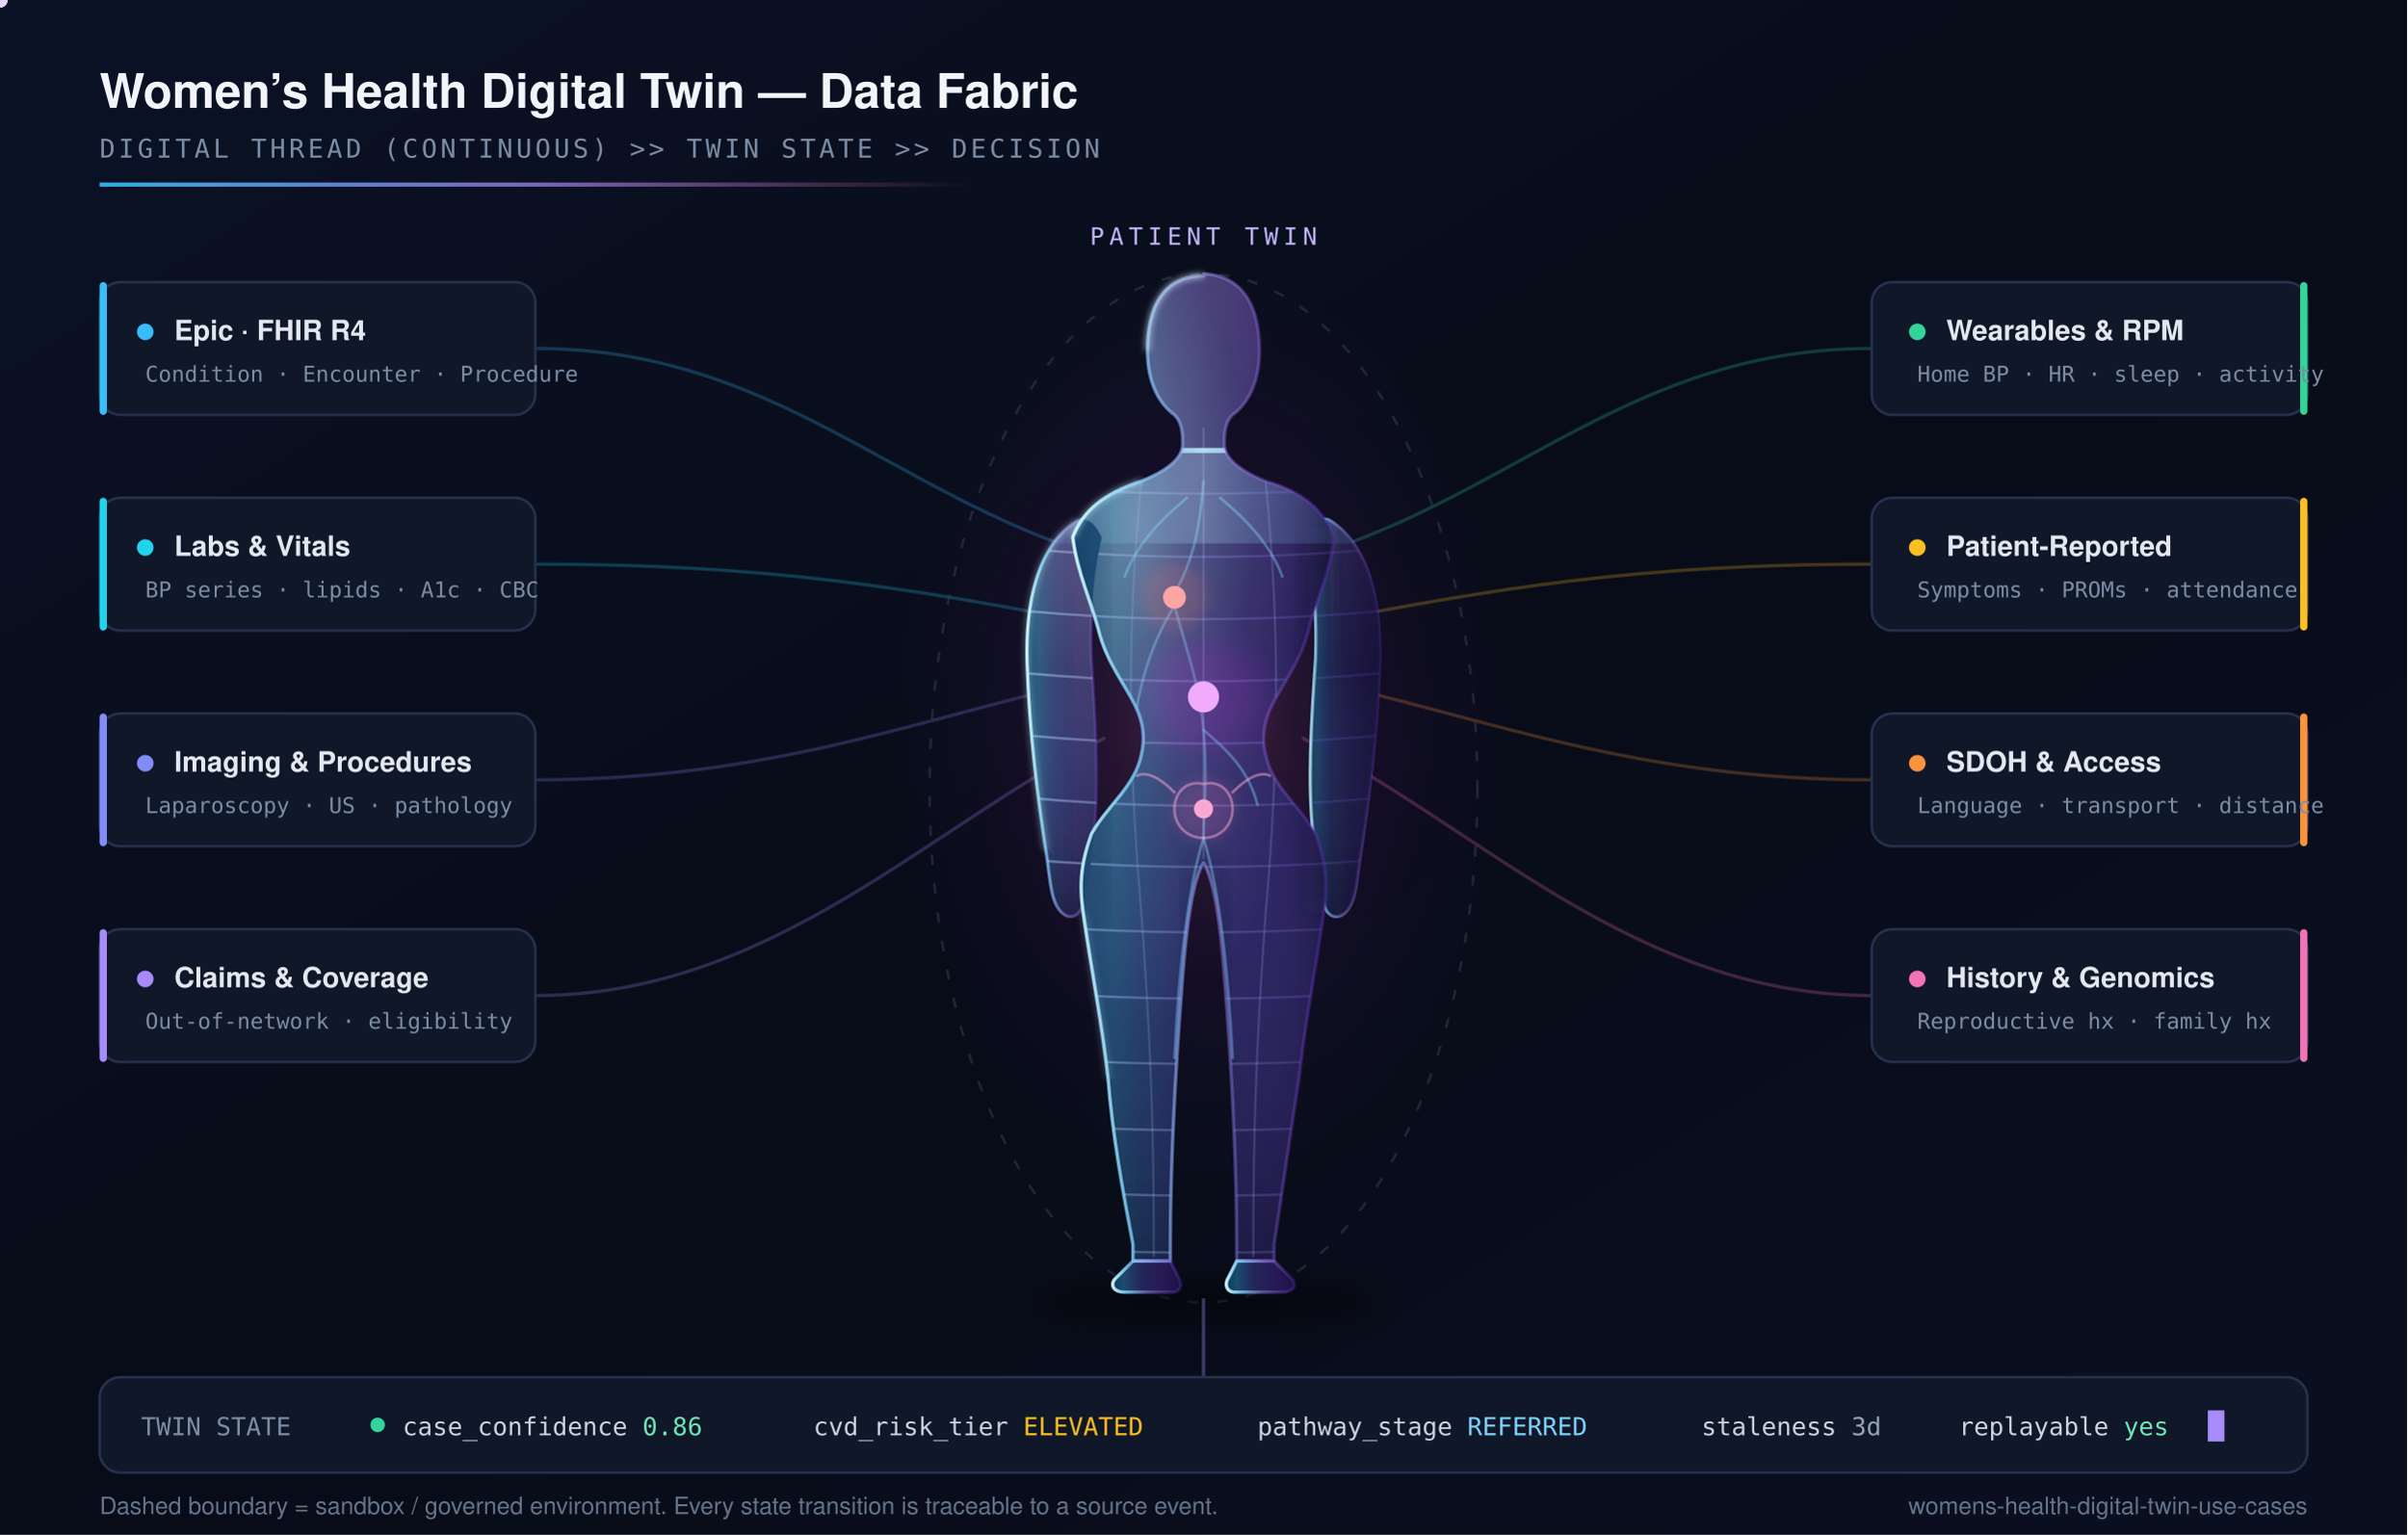
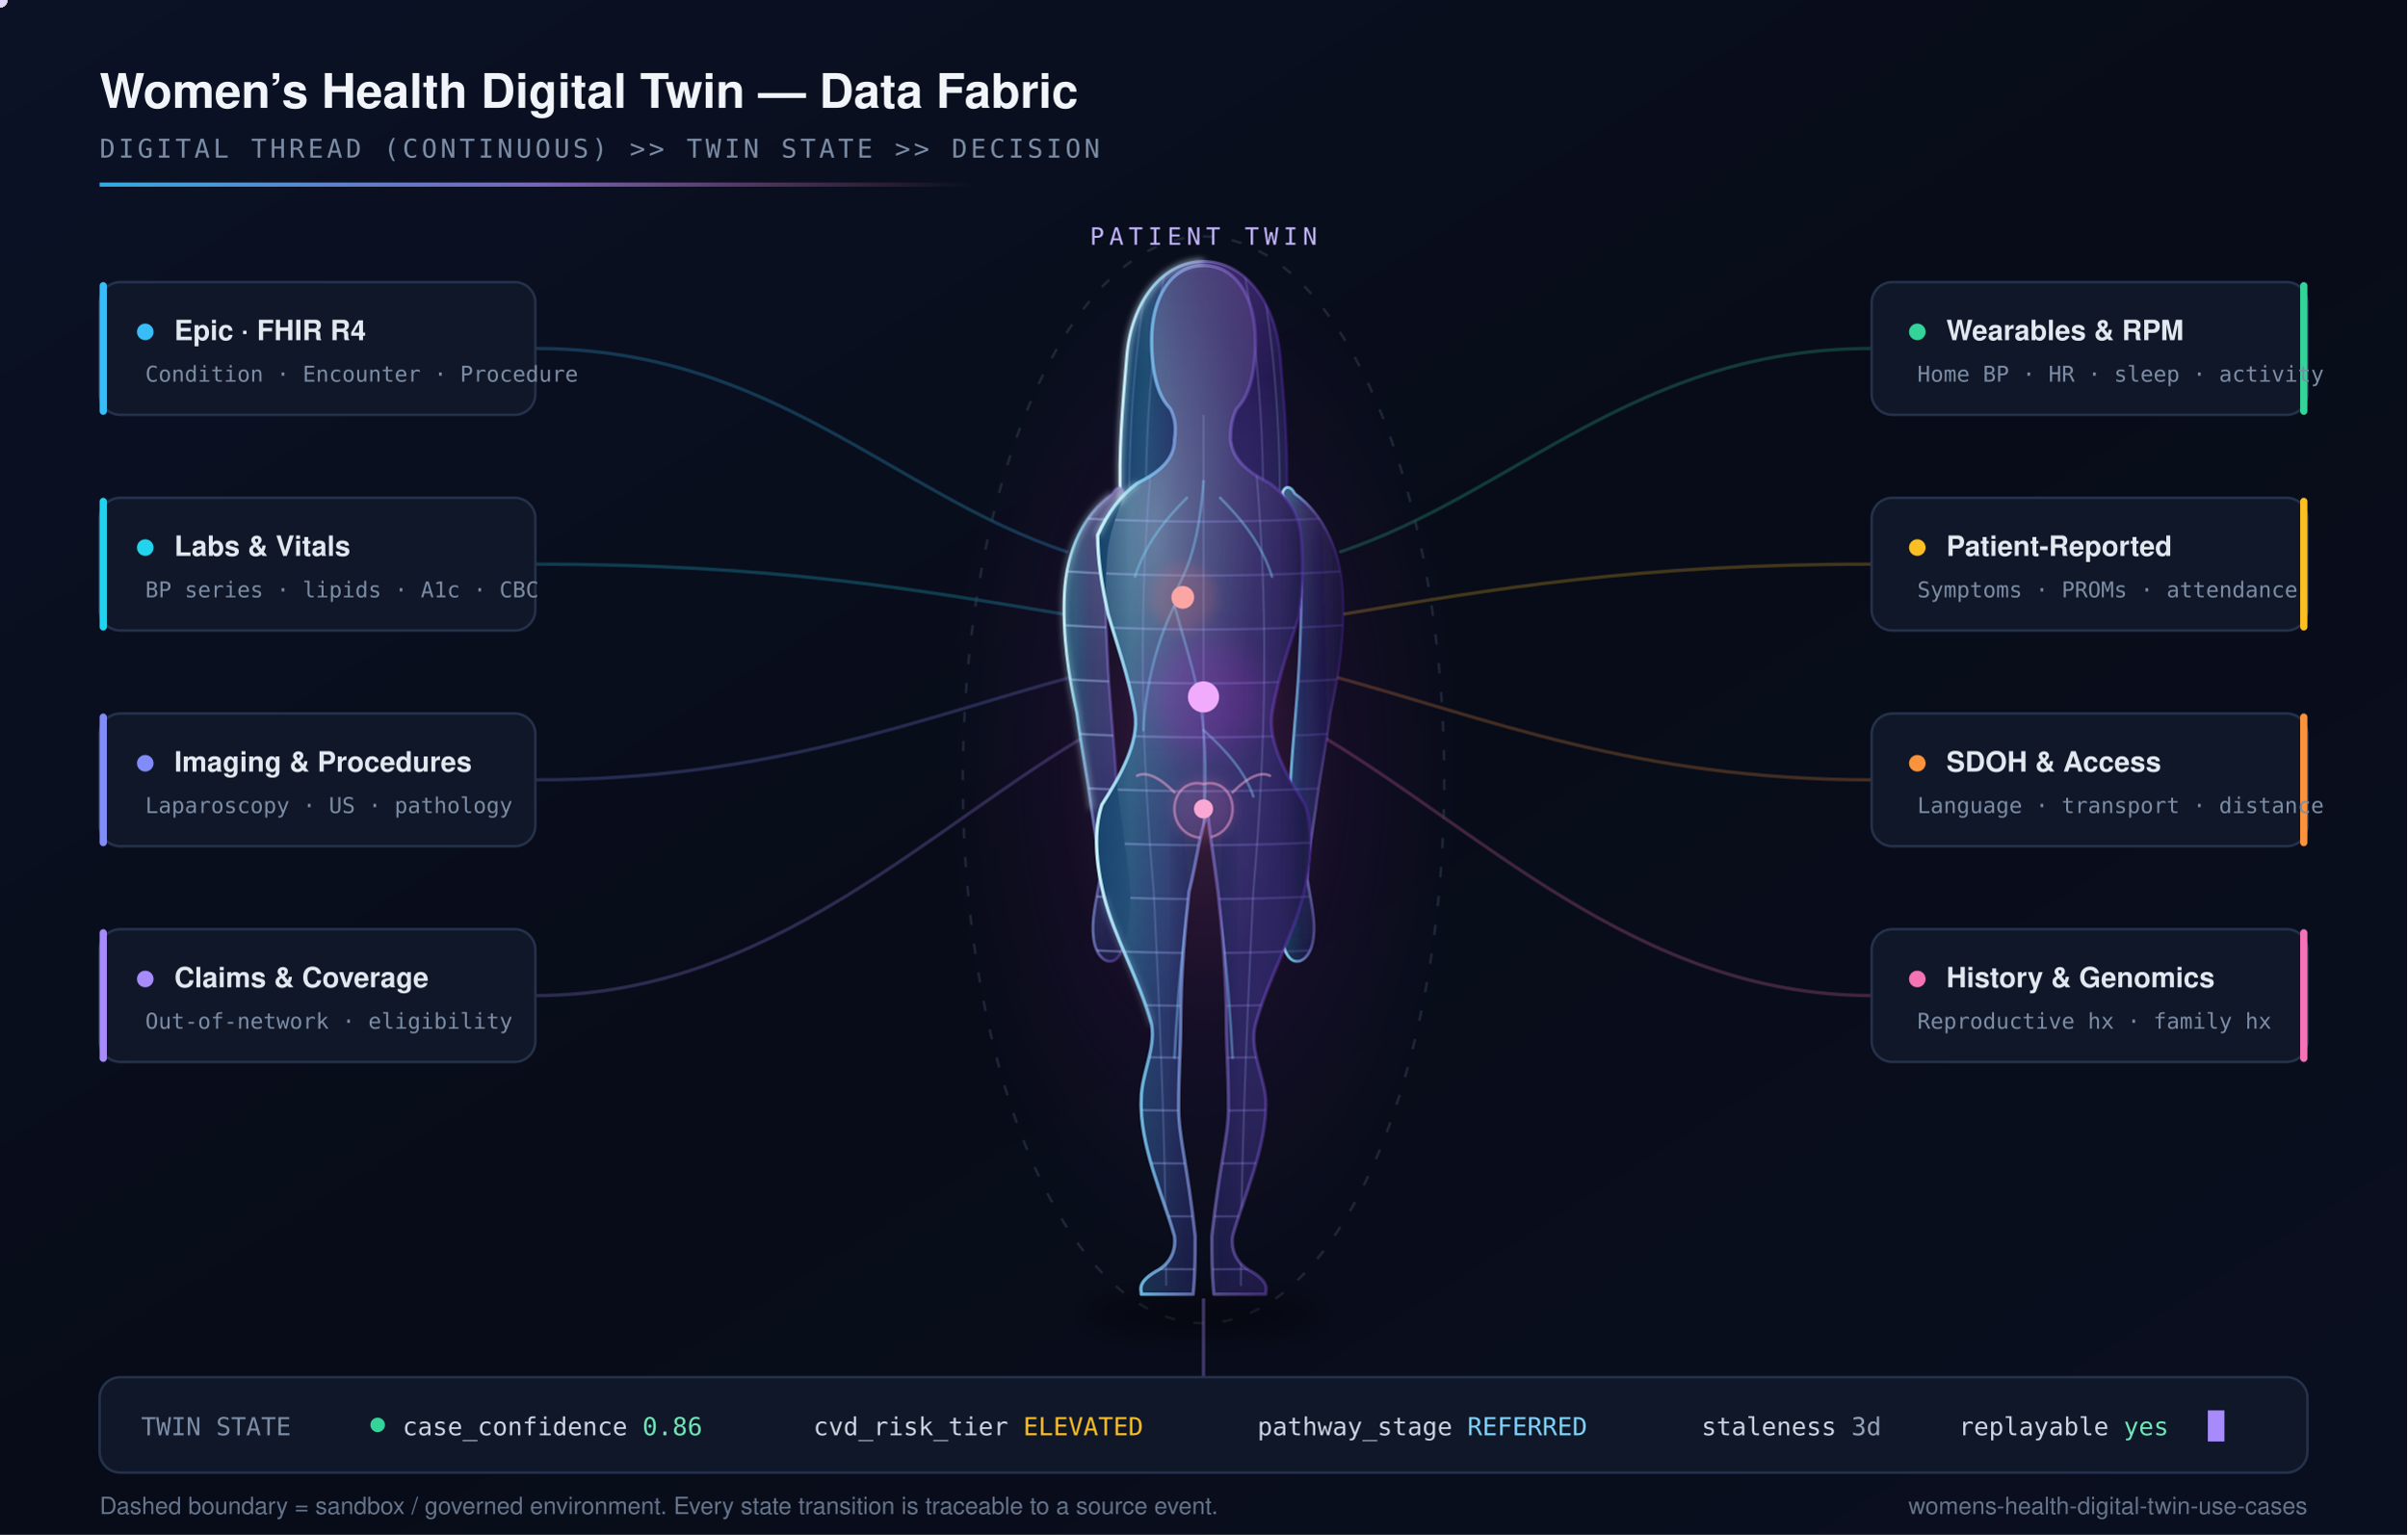
<svg xmlns="http://www.w3.org/2000/svg" xmlns:xlink="http://www.w3.org/1999/xlink" viewBox="0 0 1160 740" width="1160" height="740" role="img" aria-label="Animated diagram: eight healthcare data sources streaming into a dimensional human figure that represents a women's health digital twin, which outputs twin state and a decision.">
  <defs>
-     <path id="torsoPath" d="M580,132       C600,133 607,149 607,169 C607,185 601,195 594,200       C591,203 590,207 590,214 C590,222 600,228 610,232 C628,237 638,246 643,259       C641,276 634,290 630,306 C626,320 618,330 613,340       C609,348 608,356 610,364 C613,379 626,388 634,402       C639,416 640,426 638,440 C634,468 629,493 626,520       C622,546 618,574 614,600 L614,608 L596,608 L596,600       C596,566 594,520 590,470 C588,444 585,424 580,416       C575,424 572,444 570,470 C566,520 564,566 564,600       L564,608 L546,608 L546,600 C541,574 536,546 534,520       C531,493 526,468 522,440 C520,426 521,416 526,402       C534,388 547,379 550,364 C552,356 551,348 547,340       C542,330 534,320 530,306 C526,290 519,276 517,259       C522,246 532,238 550,232 C560,228 570,222 570,214       C570,207 569,203 566,200 C559,195 553,185 553,169 C553,149 560,133 580,133 Z" />
-     <path id="armR" d="M641,251 C660,263 666,291 665,320 C664,352 660,384 656,410       C654,422 654,432 650,438 C646,444 640,443 638,436 C635,424 634,414 633,404       C630,378 632,348 634,318 C635,292 632,272 629,259 C633,251 637,249 641,251 Z" />
-     <path id="armL" d="M519,251 C500,263 494,291 495,320 C496,352 500,384 504,410       C506,422 506,432 510,438 C514,444 520,443 522,436 C525,424 526,414 527,404       C530,378 528,348 526,318 C525,292 528,272 531,259 C527,251 523,249 519,251 Z" />
-     <path id="footR" d="M596,608 L614,608 L623,617 C625,620 623,623 618,623 L595,623 C591,623 590,619 592,616 Z" />
-     <path id="footL" d="M564,608 L546,608 L537,617 C535,620 537,623 542,623 L565,623 C569,623 570,619 568,616 Z" />
+     <path id="hairPath" d="M580,126       C600,126 615,146 617,172 C619,196 621,218 620,242       C620,258 617,272 613,284 C610,290 604,288 603,280       C602,264 599,250 596,238 C594,228 593,222 593,214       L567,214 C567,222 566,228 564,238       C561,250 558,264 557,280 C556,288 550,290 547,284       C543,272 540,258 540,242 C539,218 541,196 543,172       C545,146 560,126 580,126 Z" />
+     <path id="torsoPath" d="M580,128       C596,128 605,144 605,164 C605,180 602,191 596,197       C594,201 593,205 593,212 C594,222 602,228 612,233       C620,239 626,247 627,259 C628,271 628,283 626,297       C622,310 616,326 613,344 C611,358 620,374 629,388       C633,400 632,416 628,432 C623,452 611,472 605,494       C602,506 609,518 610,530 C611,552 599,578 594,596       C593,604 597,610 603,613 C608,616 611,619 610,623       L610,624 L585,624 C584,614 584,606 584,596       C588,560 592,548 592,534 C592,516 591,506 591,494       C591,470 589,448 587,430 C585,414 583,402 582,392       C578,402 577,414 573,430 C571,448 569,470 569,494       C569,506 568,516 568,534 C568,548 572,560 576,596       C576,606 576,614 575,624 L550,624 L550,623       C549,619 552,616 557,613 C563,610 567,604 566,596       C561,578 549,552 550,530 C550,518 557,506 555,494       C549,472 537,452 532,432 C528,416 527,400 531,388       C540,374 549,358 547,344 C544,326 538,310 534,296       C531,282 529,270 529,258 C534,247 540,239 548,233       C558,228 566,222 566,212 C567,205 566,201 564,197       C558,191 555,180 555,164 C555,144 564,128 580,128 Z" />
+     <path id="armR" d="M624,238       C638,248 646,266 647,286 C648,306 645,326 641,344       C639,360 636,374 634,390 C632,404 630,414 630,424       C632,436 634,444 633,452 C632,461 627,465 623,463       C619,461 617,452 616,444 C615,436 615,430 616,422       C618,406 620,392 622,376 C623,358 625,340 626,322       C627,302 628,282 626,264 C624,252 620,244 618,238       C619,234 622,234 624,238 Z" />
+     <path id="armL" d="M536,238       C522,248 514,266 513,286 C512,306 515,326 519,344       C521,360 524,374 526,390 C528,404 530,414 530,424       C528,436 526,444 527,452 C528,461 533,465 537,463       C541,461 543,452 544,444 C545,436 545,430 544,422       C542,406 540,392 538,376 C537,358 535,340 534,322       C533,302 532,282 534,264 C536,252 540,244 542,238       C541,234 538,234 536,238 Z" />
    <clipPath id="bodyClip">
      <use xlink:href="#torsoPath" href="#torsoPath" />
      <use xlink:href="#armR" href="#armR" />
      <use xlink:href="#armL" href="#armL" />
+     </clipPath>
+     <clipPath id="hairClip">
+       <use xlink:href="#hairPath" href="#hairPath" />
    </clipPath>
    <linearGradient id="formShade" x1="0%" y1="0%" x2="100%" y2="0%">
      <stop offset="0%" stop-color="#0EA5E9" stop-opacity="0.30" />
      <stop offset="16%" stop-color="#38BDF8" stop-opacity="0.34" />
      <stop offset="40%" stop-color="#6366F1" stop-opacity="0.26" />
      <stop offset="66%" stop-color="#7C3AED" stop-opacity="0.24" />
      <stop offset="88%" stop-color="#4C1D95" stop-opacity="0.34" />
      <stop offset="100%" stop-color="#1E1B4B" stop-opacity="0.46" />
    </linearGradient>
    <linearGradient id="depthShade" x1="0%" y1="0%" x2="0%" y2="100%">
      <stop offset="0%" stop-color="#F0ABFC" stop-opacity="0.14" />
      <stop offset="38%" stop-color="#818CF8" stop-opacity="0.05" />
      <stop offset="100%" stop-color="#0F172A" stop-opacity="0.40" />
    </linearGradient>
    <radialGradient id="keyLight" cx="34%" cy="26%" r="46%">
      <stop offset="0%" stop-color="#E0F2FE" stop-opacity="0.34" />
      <stop offset="60%" stop-color="#BAE6FD" stop-opacity="0.08" />
      <stop offset="100%" stop-color="#BAE6FD" stop-opacity="0" />
    </radialGradient>
    <linearGradient id="rimGrad" x1="0%" y1="0%" x2="100%" y2="0%">
      <stop offset="0%" stop-color="#CFFAFE" stop-opacity="0.95" />
      <stop offset="22%" stop-color="#7DD3FC" stop-opacity="0.80" />
      <stop offset="58%" stop-color="#A78BFA" stop-opacity="0.42" />
      <stop offset="100%" stop-color="#6D28D9" stop-opacity="0.30" />
    </linearGradient>
    <linearGradient id="contourGrad" x1="0%" y1="0%" x2="100%" y2="0%">
      <stop offset="0%" stop-color="#BAE6FD" stop-opacity="0.55" />
      <stop offset="45%" stop-color="#A5B4FC" stop-opacity="0.28" />
      <stop offset="100%" stop-color="#7C3AED" stop-opacity="0.10" />
    </linearGradient>
    <radialGradient id="coreGlow" cx="50%" cy="50%" r="50%">
      <stop offset="0%" stop-color="#F472B6" stop-opacity="0.50" />
      <stop offset="55%" stop-color="#C026D3" stop-opacity="0.14" />
      <stop offset="100%" stop-color="#7E22CE" stop-opacity="0" />
    </radialGradient>
    <linearGradient id="scanLine" x1="0" y1="0" x2="1" y2="0">
      <stop offset="0%" stop-color="#38BDF8" stop-opacity="0" />
      <stop offset="50%" stop-color="#BAE6FD" stop-opacity="0.9" />
      <stop offset="100%" stop-color="#38BDF8" stop-opacity="0" />
    </linearGradient>
    <linearGradient id="headerRule" x1="0" y1="0" x2="1" y2="0">
      <stop offset="0%" stop-color="#38BDF8" stop-opacity="0.9" />
      <stop offset="50%" stop-color="#A78BFA" stop-opacity="0.7" />
      <stop offset="100%" stop-color="#F472B6" stop-opacity="0" />
    </linearGradient>
    <linearGradient id="bgWash" x1="0%" y1="0%" x2="100%" y2="100%">
      <stop offset="0%" stop-color="#0B1226" />
      <stop offset="50%" stop-color="#080C18" />
      <stop offset="100%" stop-color="#0A0F20" />
    </linearGradient>
    <filter id="soften" x="-60%" y="-60%" width="220%" height="220%">
      <feGaussianBlur stdDeviation="8" />
    </filter>
    <filter id="softenSm" x="-90%" y="-90%" width="280%" height="280%">
      <feGaussianBlur stdDeviation="3.2" />
    </filter>
    <filter id="softenXs" x="-90%" y="-90%" width="280%" height="280%">
      <feGaussianBlur stdDeviation="1.4" />
    </filter>
    <filter id="innerShade" x="-40%" y="-40%" width="180%" height="180%">
      <feGaussianBlur stdDeviation="9" />
    </filter>
-     <path id="t1" d="M258,168 C 372,168 430,238 528,268" fill="none" />
-     <path id="t2" d="M258,272 C 372,272 440,284 524,300" fill="none" />
-     <path id="t3" d="M258,376 C 372,376 444,346 526,328" fill="none" />
-     <path id="t4" d="M258,480 C 372,480 448,398 532,356" fill="none" />
-     <path id="t5" d="M902,168 C 788,168 730,238 632,268" fill="none" />
-     <path id="t6" d="M902,272 C 788,272 720,284 636,300" fill="none" />
-     <path id="t7" d="M902,376 C 788,376 716,346 634,328" fill="none" />
-     <path id="t8" d="M902,480 C 788,480 712,398 628,356" fill="none" />
-     <path id="tOut" d="M580,626 C 580,648 580,652 580,664" fill="none" />
+     <path id="t1" d="M258,168 C 372,168 430,238 514,266" fill="none" />
+     <path id="t2" d="M258,272 C 372,272 440,284 512,296" fill="none" />
+     <path id="t3" d="M258,376 C 372,376 444,346 518,326" fill="none" />
+     <path id="t4" d="M258,480 C 372,480 448,398 528,352" fill="none" />
+     <path id="t5" d="M902,168 C 788,168 730,238 646,266" fill="none" />
+     <path id="t6" d="M902,272 C 788,272 720,284 648,296" fill="none" />
+     <path id="t7" d="M902,376 C 788,376 716,346 642,326" fill="none" />
+     <path id="t8" d="M902,480 C 788,480 712,398 632,352" fill="none" />
+     <path id="tOut" d="M580,638 C 580,650 580,654 580,664" fill="none" />
  </defs>
  <rect width="1160" height="740" fill="url(#bgWash)" />
  <text x="48" y="52" font-family="ui-sans-serif, -apple-system, Segoe UI, Helvetica, Arial, sans-serif" font-size="23" font-weight="700" fill="#F1F5F9">Women’s Health Digital Twin — Data Fabric</text>
  <text x="48" y="76" font-family="ui-monospace, SFMono-Regular, Menlo, Consolas, monospace" font-size="12.5" fill="#7C8DA6" letter-spacing="1.6">DIGITAL THREAD (CONTINUOUS)  &gt;&gt;  TWIN STATE  &gt;&gt;  DECISION</text>
  <rect x="48" y="88" width="420" height="2" fill="url(#headerRule)" />
  <g fill="none" stroke-linecap="round">
    <use xlink:href="#t1" href="#t1" stroke="#38BDF8" stroke-opacity="0.24" stroke-width="1.6" />
    <use xlink:href="#t2" href="#t2" stroke="#22D3EE" stroke-opacity="0.24" stroke-width="1.6" />
    <use xlink:href="#t3" href="#t3" stroke="#818CF8" stroke-opacity="0.24" stroke-width="1.6" />
    <use xlink:href="#t4" href="#t4" stroke="#A78BFA" stroke-opacity="0.24" stroke-width="1.6" />
    <use xlink:href="#t5" href="#t5" stroke="#34D399" stroke-opacity="0.24" stroke-width="1.6" />
    <use xlink:href="#t6" href="#t6" stroke="#FBBF24" stroke-opacity="0.24" stroke-width="1.6" />
    <use xlink:href="#t7" href="#t7" stroke="#FB923C" stroke-opacity="0.24" stroke-width="1.6" />
    <use xlink:href="#t8" href="#t8" stroke="#F472B6" stroke-opacity="0.24" stroke-width="1.6" />
  </g>
  <g>
    <circle r="3.6" fill="#7DD3FC">
      <animateMotion dur="3.6s" repeatCount="indefinite" begin="0s">
        <mpath xlink:href="#t1" href="#t1" />
      </animateMotion>
      <animate attributeName="opacity" values="0;1;1;0" keyTimes="0;0.12;0.82;1" dur="3.6s" repeatCount="indefinite" begin="0s" />
    </circle>
    <circle r="2.4" fill="#7DD3FC" opacity="0.7">
      <animateMotion dur="3.6s" repeatCount="indefinite" begin="1.8s">
        <mpath xlink:href="#t1" href="#t1" />
      </animateMotion>
    </circle>
    <circle r="3.6" fill="#67E8F9">
      <animateMotion dur="2.9s" repeatCount="indefinite" begin="0.4s">
        <mpath xlink:href="#t2" href="#t2" />
      </animateMotion>
      <animate attributeName="opacity" values="0;1;1;0" keyTimes="0;0.12;0.82;1" dur="2.9s" repeatCount="indefinite" begin="0.4s" />
    </circle>
    <circle r="2.4" fill="#67E8F9" opacity="0.7">
      <animateMotion dur="2.9s" repeatCount="indefinite" begin="1.9s">
        <mpath xlink:href="#t2" href="#t2" />
      </animateMotion>
    </circle>
    <circle r="3.6" fill="#A5B4FC">
      <animateMotion dur="4.4s" repeatCount="indefinite" begin="0.9s">
        <mpath xlink:href="#t3" href="#t3" />
      </animateMotion>
      <animate attributeName="opacity" values="0;1;1;0" keyTimes="0;0.12;0.82;1" dur="4.4s" repeatCount="indefinite" begin="0.9s" />
    </circle>
    <circle r="3.6" fill="#C4B5FD">
      <animateMotion dur="5.2s" repeatCount="indefinite" begin="1.4s">
        <mpath xlink:href="#t4" href="#t4" />
      </animateMotion>
      <animate attributeName="opacity" values="0;1;1;0" keyTimes="0;0.12;0.82;1" dur="5.2s" repeatCount="indefinite" begin="1.4s" />
    </circle>
    <circle r="3.6" fill="#6EE7B7">
      <animateMotion dur="2.2s" repeatCount="indefinite" begin="0.2s">
        <mpath xlink:href="#t5" href="#t5" />
      </animateMotion>
      <animate attributeName="opacity" values="0;1;1;0" keyTimes="0;0.12;0.82;1" dur="2.2s" repeatCount="indefinite" begin="0.2s" />
    </circle>
    <circle r="2.4" fill="#6EE7B7" opacity="0.75">
      <animateMotion dur="2.2s" repeatCount="indefinite" begin="1.1s">
        <mpath xlink:href="#t5" href="#t5" />
      </animateMotion>
    </circle>
    <circle r="3.6" fill="#FCD34D">
      <animateMotion dur="4.8s" repeatCount="indefinite" begin="0.7s">
        <mpath xlink:href="#t6" href="#t6" />
      </animateMotion>
      <animate attributeName="opacity" values="0;1;1;0" keyTimes="0;0.12;0.82;1" dur="4.8s" repeatCount="indefinite" begin="0.7s" />
    </circle>
    <circle r="3.6" fill="#FDBA74">
      <animateMotion dur="6s" repeatCount="indefinite" begin="1.1s">
        <mpath xlink:href="#t7" href="#t7" />
      </animateMotion>
      <animate attributeName="opacity" values="0;1;1;0" keyTimes="0;0.12;0.82;1" dur="6s" repeatCount="indefinite" begin="1.1s" />
    </circle>
    <circle r="3.6" fill="#F9A8D4">
      <animateMotion dur="7.2s" repeatCount="indefinite" begin="2s">
        <mpath xlink:href="#t8" href="#t8" />
      </animateMotion>
      <animate attributeName="opacity" values="0;1;1;0" keyTimes="0;0.12;0.82;1" dur="7.2s" repeatCount="indefinite" begin="2s" />
    </circle>
  </g>
  <g font-family="ui-sans-serif, -apple-system, Segoe UI, Helvetica, Arial, sans-serif">
    <g>
      <rect x="48" y="136" width="210" height="64" rx="10" fill="#101728" stroke="#25324D" stroke-width="1.2" />
      <rect x="48" y="136" width="3.5" height="64" rx="1.75" fill="#38BDF8" />
      <circle cx="70" cy="160" r="4" fill="#38BDF8">
        <animate attributeName="opacity" values="1;0.25;1" dur="2.4s" repeatCount="indefinite" />
      </circle>
      <text x="84" y="164" font-size="13.5" font-weight="600" fill="#E2E8F0">Epic · FHIR R4</text>
      <text x="70" y="184" font-family="ui-monospace, SFMono-Regular, Menlo, Consolas, monospace" font-size="10.5" fill="#7C8DA6">Condition · Encounter · Procedure</text>
    </g>
    <g>
      <rect x="48" y="240" width="210" height="64" rx="10" fill="#101728" stroke="#25324D" stroke-width="1.2" />
      <rect x="48" y="240" width="3.5" height="64" rx="1.75" fill="#22D3EE" />
      <circle cx="70" cy="264" r="4" fill="#22D3EE">
        <animate attributeName="opacity" values="1;0.25;1" dur="1.8s" repeatCount="indefinite" />
      </circle>
      <text x="84" y="268" font-size="13.5" font-weight="600" fill="#E2E8F0">Labs &amp; Vitals</text>
      <text x="70" y="288" font-family="ui-monospace, SFMono-Regular, Menlo, Consolas, monospace" font-size="10.5" fill="#7C8DA6">BP series · lipids · A1c · CBC</text>
    </g>
    <g>
      <rect x="48" y="344" width="210" height="64" rx="10" fill="#101728" stroke="#25324D" stroke-width="1.2" />
      <rect x="48" y="344" width="3.5" height="64" rx="1.75" fill="#818CF8" />
      <circle cx="70" cy="368" r="4" fill="#818CF8">
        <animate attributeName="opacity" values="1;0.25;1" dur="3.1s" repeatCount="indefinite" />
      </circle>
      <text x="84" y="372" font-size="13.5" font-weight="600" fill="#E2E8F0">Imaging &amp; Procedures</text>
      <text x="70" y="392" font-family="ui-monospace, SFMono-Regular, Menlo, Consolas, monospace" font-size="10.5" fill="#7C8DA6">Laparoscopy · US · pathology</text>
    </g>
    <g>
      <rect x="48" y="448" width="210" height="64" rx="10" fill="#101728" stroke="#25324D" stroke-width="1.2" />
      <rect x="48" y="448" width="3.5" height="64" rx="1.75" fill="#A78BFA" />
      <circle cx="70" cy="472" r="4" fill="#A78BFA">
        <animate attributeName="opacity" values="1;0.25;1" dur="3.8s" repeatCount="indefinite" />
      </circle>
      <text x="84" y="476" font-size="13.5" font-weight="600" fill="#E2E8F0">Claims &amp; Coverage</text>
      <text x="70" y="496" font-family="ui-monospace, SFMono-Regular, Menlo, Consolas, monospace" font-size="10.5" fill="#7C8DA6">Out-of-network · eligibility</text>
    </g>
    <g>
      <rect x="902" y="136" width="210" height="64" rx="10" fill="#101728" stroke="#25324D" stroke-width="1.2" />
      <rect x="1108.5" y="136" width="3.5" height="64" rx="1.75" fill="#34D399" />
      <circle cx="924" cy="160" r="4" fill="#34D399">
        <animate attributeName="opacity" values="1;0.25;1" dur="1.4s" repeatCount="indefinite" />
      </circle>
      <text x="938" y="164" font-size="13.5" font-weight="600" fill="#E2E8F0">Wearables &amp; RPM</text>
      <text x="924" y="184" font-family="ui-monospace, SFMono-Regular, Menlo, Consolas, monospace" font-size="10.5" fill="#7C8DA6">Home BP · HR · sleep · activity</text>
    </g>
    <g>
      <rect x="902" y="240" width="210" height="64" rx="10" fill="#101728" stroke="#25324D" stroke-width="1.2" />
      <rect x="1108.5" y="240" width="3.5" height="64" rx="1.75" fill="#FBBF24" />
      <circle cx="924" cy="264" r="4" fill="#FBBF24">
        <animate attributeName="opacity" values="1;0.25;1" dur="2.7s" repeatCount="indefinite" />
      </circle>
      <text x="938" y="268" font-size="13.5" font-weight="600" fill="#E2E8F0">Patient-Reported</text>
      <text x="924" y="288" font-family="ui-monospace, SFMono-Regular, Menlo, Consolas, monospace" font-size="10.5" fill="#7C8DA6">Symptoms · PROMs · attendance</text>
    </g>
    <g>
      <rect x="902" y="344" width="210" height="64" rx="10" fill="#101728" stroke="#25324D" stroke-width="1.2" />
      <rect x="1108.5" y="344" width="3.5" height="64" rx="1.75" fill="#FB923C" />
      <circle cx="924" cy="368" r="4" fill="#FB923C">
        <animate attributeName="opacity" values="1;0.25;1" dur="3.4s" repeatCount="indefinite" />
      </circle>
      <text x="938" y="372" font-size="13.5" font-weight="600" fill="#E2E8F0">SDOH &amp; Access</text>
      <text x="924" y="392" font-family="ui-monospace, SFMono-Regular, Menlo, Consolas, monospace" font-size="10.5" fill="#7C8DA6">Language · transport · distance</text>
    </g>
    <g>
      <rect x="902" y="448" width="210" height="64" rx="10" fill="#101728" stroke="#25324D" stroke-width="1.2" />
      <rect x="1108.5" y="448" width="3.5" height="64" rx="1.75" fill="#F472B6" />
      <circle cx="924" cy="472" r="4" fill="#F472B6">
        <animate attributeName="opacity" values="1;0.25;1" dur="4.6s" repeatCount="indefinite" />
      </circle>
      <text x="938" y="476" font-size="13.5" font-weight="600" fill="#E2E8F0">History &amp; Genomics</text>
      <text x="924" y="496" font-family="ui-monospace, SFMono-Regular, Menlo, Consolas, monospace" font-size="10.5" fill="#7C8DA6">Reproductive hx · family hx</text>
    </g>
  </g>
  <g>
-     <ellipse cx="580" cy="350" rx="150" ry="222" fill="url(#coreGlow)" opacity="0.45">
+     <ellipse cx="580" cy="368" rx="126" ry="244" fill="url(#coreGlow)" opacity="0.45">
      <animate attributeName="opacity" values="0.30;0.55;0.30" dur="5s" repeatCount="indefinite" />
    </ellipse>
-     <ellipse cx="580" cy="380" rx="132" ry="248" fill="none" stroke="#334155" stroke-width="1.2" stroke-dasharray="5 9" opacity="0.5">
+     <ellipse cx="580" cy="376" rx="116" ry="262" fill="none" stroke="#334155" stroke-width="1.2" stroke-dasharray="5 9" opacity="0.5">
      <animateTransform attributeName="transform" type="rotate" from="0 580 380" to="360 580 380" dur="60s" repeatCount="indefinite" />
    </ellipse>
-     <ellipse cx="580" cy="628" rx="86" ry="9" fill="#000000" opacity="0.5" filter="url(#soften)" />
-     <g>
-       <use xlink:href="#footL" href="#footL" fill="#0C1226" />
-       <use xlink:href="#footR" href="#footR" fill="#0C1226" />
-       <use xlink:href="#footL" href="#footL" fill="url(#formShade)" />
-       <use xlink:href="#footR" href="#footR" fill="url(#formShade)" />
+     <ellipse cx="580" cy="634" rx="60" ry="8" fill="#000000" opacity="0.5" filter="url(#soften)" />
+     <g>
+       <use xlink:href="#hairPath" href="#hairPath" fill="#0A0F22" />
+       <use xlink:href="#hairPath" href="#hairPath" fill="url(#formShade)" />
+       <g clip-path="url(#hairClip)">
+         <rect x="530" y="110" width="100" height="190" fill="url(#depthShade)" />
+         <g fill="none" stroke="#A5B4FC" stroke-opacity="0.20" stroke-width="1">
+           <path d="M552,140 C545,180 542,238 546,286" />
+           <path d="M561,133 C553,178 550,238 554,288" />
+           <path d="M600,133 C608,178 611,238 607,288" />
+           <path d="M609,140 C616,180 619,238 615,286" />
+         </g>
+       </g>
+       <use xlink:href="#hairPath" href="#hairPath" fill="none" stroke="url(#rimGrad)" stroke-width="1.4" stroke-linejoin="round" />
      <use xlink:href="#armL" href="#armL" fill="#0C1226" />
      <use xlink:href="#armR" href="#armR" fill="#0C1226" />
      <use xlink:href="#armL" href="#armL" fill="url(#formShade)" />
      <use xlink:href="#armR" href="#armR" fill="url(#formShade)" />
      <use xlink:href="#armL" href="#armL" fill="url(#depthShade)" />
      <use xlink:href="#armR" href="#armR" fill="url(#depthShade)" />
-       <g fill="none" stroke="url(#rimGrad)" stroke-width="1.5" stroke-linejoin="round">
+       <g fill="none" stroke="url(#rimGrad)" stroke-width="1.4" stroke-linejoin="round">
        <use xlink:href="#armL" href="#armL" />
        <use xlink:href="#armR" href="#armR" />
      </g>
      <use xlink:href="#torsoPath" href="#torsoPath" fill="#0C1226" />
      <use xlink:href="#torsoPath" href="#torsoPath" fill="url(#formShade)" />
      <use xlink:href="#torsoPath" href="#torsoPath" fill="url(#depthShade)" />
    </g>
    <g clip-path="url(#bodyClip)">
-       <rect x="480" y="120" width="200" height="520" fill="url(#keyLight)" />
-       <path d="M700,120 L700,660 L632,660 C644,540 648,380 636,140 Z" fill="#0B1026" opacity="0.55" filter="url(#innerShade)" />
-       <path d="M629,255 C634,320 632,392 630,440 L642,440 L642,255 Z" fill="#0B1026" opacity="0.30" filter="url(#innerShade)" />
-       <path d="M531,255 C526,320 528,392 530,440 L518,440 L518,255 Z" fill="#0B1026" opacity="0.18" filter="url(#innerShade)" />
-       <path d="M574,420 C578,470 578,540 576,610 L586,610 C584,540 584,470 588,420 Z" fill="#0B1026" opacity="0.42" filter="url(#innerShade)" />
+       <rect x="495" y="120" width="180" height="516" fill="url(#keyLight)" />
+       <path d="M700,110 L700,660 L628,660 C640,540 646,380 632,130 Z" fill="#0B1026" opacity="0.55" filter="url(#innerShade)" />
+       <path d="M626,246 C632,320 630,392 628,452 L648,452 L648,246 Z" fill="#0B1026" opacity="0.30" filter="url(#innerShade)" />
+       <path d="M534,246 C528,320 530,392 532,452 L512,452 L512,246 Z" fill="#0B1026" opacity="0.18" filter="url(#innerShade)" />
+       <path d="M571,400 C577,470 577,545 575,620 L587,620 C585,545 585,470 589,400 Z" fill="#0B1026" opacity="0.42" filter="url(#innerShade)" />
      <g fill="none" stroke="url(#contourGrad)" stroke-width="1.15">
-         <path d="M470,232 Q580,244 690,232" />
-         <path d="M470,262 Q580,275 690,262" />
-         <path d="M470,292 Q580,305 690,292" />
-         <path d="M470,322 Q580,335 690,322" />
-         <path d="M470,352 Q580,365 690,352" />
-         <path d="M470,382 Q580,395 690,382" />
-         <path d="M470,412 Q580,424 690,412" />
-         <path d="M470,444 Q580,455 690,444" />
-         <path d="M470,476 Q580,487 690,476" />
-         <path d="M470,508 Q580,518 690,508" />
-         <path d="M470,540 Q580,550 690,540" />
-         <path d="M470,572 Q580,581 690,572" />
-         <path d="M470,600 Q580,608 690,600" />
+         <path d="M470,246 Q580,257 690,246" />
+         <path d="M470,272 Q580,283 690,272" />
+         <path d="M470,298 Q580,309 690,298" />
+         <path d="M470,324 Q580,335 690,324" />
+         <path d="M470,350 Q580,361 690,350" />
+         <path d="M470,376 Q580,387 690,376" />
+         <path d="M470,402 Q580,413 690,402" />
+         <path d="M470,428 Q580,439 690,428" />
+         <path d="M470,454 Q580,465 690,454" />
+         <path d="M470,480 Q580,490 690,480" />
+         <path d="M470,506 Q580,514 690,506" />
+         <path d="M470,532 Q580,539 690,532" />
+         <path d="M470,558 Q580,564 690,558" />
+         <path d="M470,584 Q580,589 690,584" />
+         <path d="M470,610 Q580,614 690,610" />
      </g>
      <g fill="none" stroke="#A5B4FC" stroke-opacity="0.22" stroke-width="1">
-         <path d="M552,214 C542,300 544,370 550,440 C556,520 556,570 556,606" />
-         <path d="M608,214 C618,300 616,370 610,440 C604,520 604,570 604,606" />
-         <path d="M580,206 C580,300 580,360 580,414" />
+         <path d="M556,212 C548,290 550,360 556,430 C560,510 562,570 562,620" />
+         <path d="M604,212 C612,290 610,360 604,430 C600,510 598,570 598,620" />
+         <path d="M580,200 C580,290 580,350 580,392" />
      </g>
      <g fill="none" stroke="#7DD3FC" stroke-opacity="0.40" stroke-width="1.3" stroke-linecap="round">
        <path d="M580,232 C578,258 574,272 566,286" />
        <path d="M566,292 C572,314 578,330 580,352 C582,376 580,392 580,404" />
-         <path d="M566,292 C556,308 548,330 546,356" />
-         <path d="M580,352 C592,362 602,372 606,388" />
+         <path d="M566,292 C558,308 552,330 551,352" />
+         <path d="M580,352 C591,362 600,372 604,384" />
        <path d="M580,404 C572,430 568,470 566,510" />
        <path d="M580,404 C588,430 592,470 594,510" />
-         <path d="M572,240 C560,250 548,262 542,278" />
-         <path d="M588,240 C600,250 612,262 618,278" />
+         <path d="M572,240 C562,250 552,262 547,278" />
+         <path d="M588,240 C598,250 608,262 613,278" />
      </g>
      <circle r="2.3" fill="#BAE6FD" opacity="0.9">
        <animateMotion dur="3.2s" repeatCount="indefinite" path="M580,232 C578,258 574,272 566,286 C572,314 578,330 580,352 C582,376 580,392 580,404 C572,430 568,470 566,510" />
      </circle>
      <circle r="2" fill="#BAE6FD" opacity="0.75">
        <animateMotion dur="3.2s" begin="1.6s" repeatCount="indefinite" path="M580,232 C578,258 574,272 566,286 C572,314 578,330 580,352 C582,376 580,392 580,404 C588,430 592,470 594,510" />
      </circle>
      <g fill="none" stroke="#F9A8D4" stroke-opacity="0.5" stroke-width="1.3" stroke-linecap="round">
        <path d="M580,378 C572,376 566,382 566,390 C566,398 572,404 580,404 C588,404 594,398 594,390 C594,382 588,376 580,378 Z" />
        <path d="M566,382 C558,374 552,372 548,374" />
        <path d="M594,382 C602,374 608,372 612,374" />
      </g>
-       <rect x="460" y="216" width="240" height="46" fill="url(#scanLine)" opacity="0.28">
-         <animate attributeName="y" values="216;600;216" dur="7s" repeatCount="indefinite" />
+       <rect x="460" y="242" width="240" height="46" fill="url(#scanLine)" opacity="0">
+         <animate attributeName="y" values="242;612;242" dur="7s" repeatCount="indefinite" />
+         <animate attributeName="opacity" values="0;0.28;0.28;0" keyTimes="0;0.08;0.92;1" dur="7s" repeatCount="indefinite" />
      </rect>
-       <rect x="460" y="216" width="240" height="2.4" fill="url(#scanLine)">
-         <animate attributeName="y" values="216;600;216" dur="7s" repeatCount="indefinite" />
+       <rect x="460" y="242" width="240" height="2.4" fill="url(#scanLine)" opacity="0">
+         <animate attributeName="y" values="242;612;242" dur="7s" repeatCount="indefinite" />
        <animate attributeName="opacity" values="0;0.95;0.95;0" keyTimes="0;0.06;0.94;1" dur="7s" repeatCount="indefinite" />
      </rect>
    </g>
    <g fill="none" stroke="url(#rimGrad)" stroke-width="1.6" stroke-linejoin="round">
      <use xlink:href="#torsoPath" href="#torsoPath" />
-       <use xlink:href="#footL" href="#footL" />
-       <use xlink:href="#footR" href="#footR" />
-     </g>
-     <path d="M553,169 C553,149 560,133 580,133" fill="none" stroke="#E0F2FE" stroke-opacity="0.85" stroke-width="1.7" filter="url(#softenXs)" />
-     <path d="M517,259 C522,246 532,238 550,232" fill="none" stroke="#CFFAFE" stroke-opacity="0.7" stroke-width="1.7" filter="url(#softenXs)" />
-     <path d="M519,251 C500,263 494,291 495,320 C496,352 500,384 504,410" fill="none" stroke="#CFFAFE" stroke-opacity="0.55" stroke-width="1.6" filter="url(#softenXs)" />
-     <path d="M534,520 C531,493 526,468 522,440" fill="none" stroke="#BAE6FD" stroke-opacity="0.45" stroke-width="1.5" filter="url(#softenXs)" />
-     <g>
-       <circle cx="566" cy="288" r="16" fill="#F87171" opacity="0.18" filter="url(#softenSm)">
+     </g>
+     <path d="M540,242 C539,218 541,196 543,172 C545,146 560,126 580,126" fill="none" stroke="#E0F2FE" stroke-opacity="0.8" stroke-width="1.7" filter="url(#softenXs)" />
+     <path d="M529,258 C534,247 540,239 548,233" fill="none" stroke="#CFFAFE" stroke-opacity="0.65" stroke-width="1.7" filter="url(#softenXs)" />
+     <path d="M536,238 C522,248 514,266 513,286 C512,306 515,326 519,344 C521,360 524,374 526,390" fill="none" stroke="#CFFAFE" stroke-opacity="0.6" stroke-width="1.6" filter="url(#softenXs)" />
+     <path d="M555,494 C549,472 537,452 532,432" fill="none" stroke="#BAE6FD" stroke-opacity="0.45" stroke-width="1.5" filter="url(#softenXs)" />
+     <g>
+       <circle cx="570" cy="288" r="16" fill="#F87171" opacity="0.18" filter="url(#softenSm)">
        <animate attributeName="r" values="12;23;12" dur="1.15s" repeatCount="indefinite" />
        <animate attributeName="opacity" values="0.34;0.05;0.34" dur="1.15s" repeatCount="indefinite" />
      </circle>
-       <circle cx="566" cy="288" r="5.5" fill="#FCA5A5">
+       <circle cx="570" cy="288" r="5.5" fill="#FCA5A5">
        <animate attributeName="r" values="5;7;5" dur="1.15s" repeatCount="indefinite" />
      </circle>
    </g>
    <g>
      <circle cx="580" cy="390" r="15" fill="#F472B6" opacity="0.18" filter="url(#softenSm)">
        <animate attributeName="r" values="11;21;11" dur="2.6s" repeatCount="indefinite" />
        <animate attributeName="opacity" values="0.34;0.06;0.34" dur="2.6s" repeatCount="indefinite" />
      </circle>
      <circle cx="580" cy="390" r="4.6" fill="#F9A8D4" />
    </g>
    <circle cx="580" cy="336" r="28" fill="#C026D3" opacity="0.20" filter="url(#soften)">
      <animate attributeName="r" values="22;36;22" dur="3.4s" repeatCount="indefinite" />
    </circle>
    <circle cx="580" cy="336" r="7.5" fill="#F0ABFC">
      <animate attributeName="opacity" values="0.7;1;0.7" dur="3.4s" repeatCount="indefinite" />
    </circle>
    <text x="580" y="118" text-anchor="middle" font-family="ui-monospace, SFMono-Regular, Menlo, Consolas, monospace" font-size="11.5" letter-spacing="2.4" fill="#C4B5FD">PATIENT TWIN</text>
  </g>
  <path d="M580,626 L580,664" stroke="#A78BFA" stroke-opacity="0.35" stroke-width="1.6" fill="none" />
  <circle r="3.4" fill="#DDD6FE">
    <animateMotion dur="2.4s" repeatCount="indefinite">
      <mpath xlink:href="#tOut" href="#tOut" />
    </animateMotion>
    <animate attributeName="opacity" values="0;1;1;0" keyTimes="0;0.15;0.8;1" dur="2.4s" repeatCount="indefinite" />
  </circle>
  <g>
    <rect x="48" y="664" width="1064" height="46" rx="10" fill="#101728" stroke="#25324D" stroke-width="1.2" />
    <text x="68" y="692" font-family="ui-monospace, SFMono-Regular, Menlo, Consolas, monospace" font-size="12" fill="#7C8DA6">TWIN STATE</text>
    <circle cx="182" cy="687" r="3.5" fill="#34D399">
      <animate attributeName="opacity" values="1;0.2;1" dur="1.6s" repeatCount="indefinite" />
    </circle>
    <text x="194" y="692" font-family="ui-monospace, SFMono-Regular, Menlo, Consolas, monospace" font-size="12" fill="#CBD5E1">case_confidence <tspan fill="#6EE7B7">0.86</tspan>
    </text>
    <text x="392" y="692" font-family="ui-monospace, SFMono-Regular, Menlo, Consolas, monospace" font-size="12" fill="#CBD5E1">cvd_risk_tier <tspan fill="#FBBF24">ELEVATED</tspan>
    </text>
    <text x="606" y="692" font-family="ui-monospace, SFMono-Regular, Menlo, Consolas, monospace" font-size="12" fill="#CBD5E1">pathway_stage <tspan fill="#7DD3FC">REFERRED</tspan>
    </text>
    <text x="820" y="692" font-family="ui-monospace, SFMono-Regular, Menlo, Consolas, monospace" font-size="12" fill="#CBD5E1">staleness <tspan fill="#94A3B8">3d</tspan>
    </text>
    <text x="944" y="692" font-family="ui-monospace, SFMono-Regular, Menlo, Consolas, monospace" font-size="12" fill="#CBD5E1">replayable <tspan fill="#6EE7B7">yes</tspan>
    </text>
    <rect x="1064" y="680" width="8" height="15" fill="#A78BFA">
      <animate attributeName="opacity" values="1;0;1" dur="1.1s" repeatCount="indefinite" />
    </rect>
  </g>
  <text x="48" y="730" font-family="ui-sans-serif, -apple-system, Segoe UI, Helvetica, Arial, sans-serif" font-size="11.5" fill="#64748B">Dashed boundary = sandbox / governed environment. Every state transition is traceable to a source event.</text>
  <text x="1112" y="730" text-anchor="end" font-family="ui-sans-serif, -apple-system, Segoe UI, Helvetica, Arial, sans-serif" font-size="11.5" fill="#64748B">womens-health-digital-twin-use-cases</text>
</svg>
